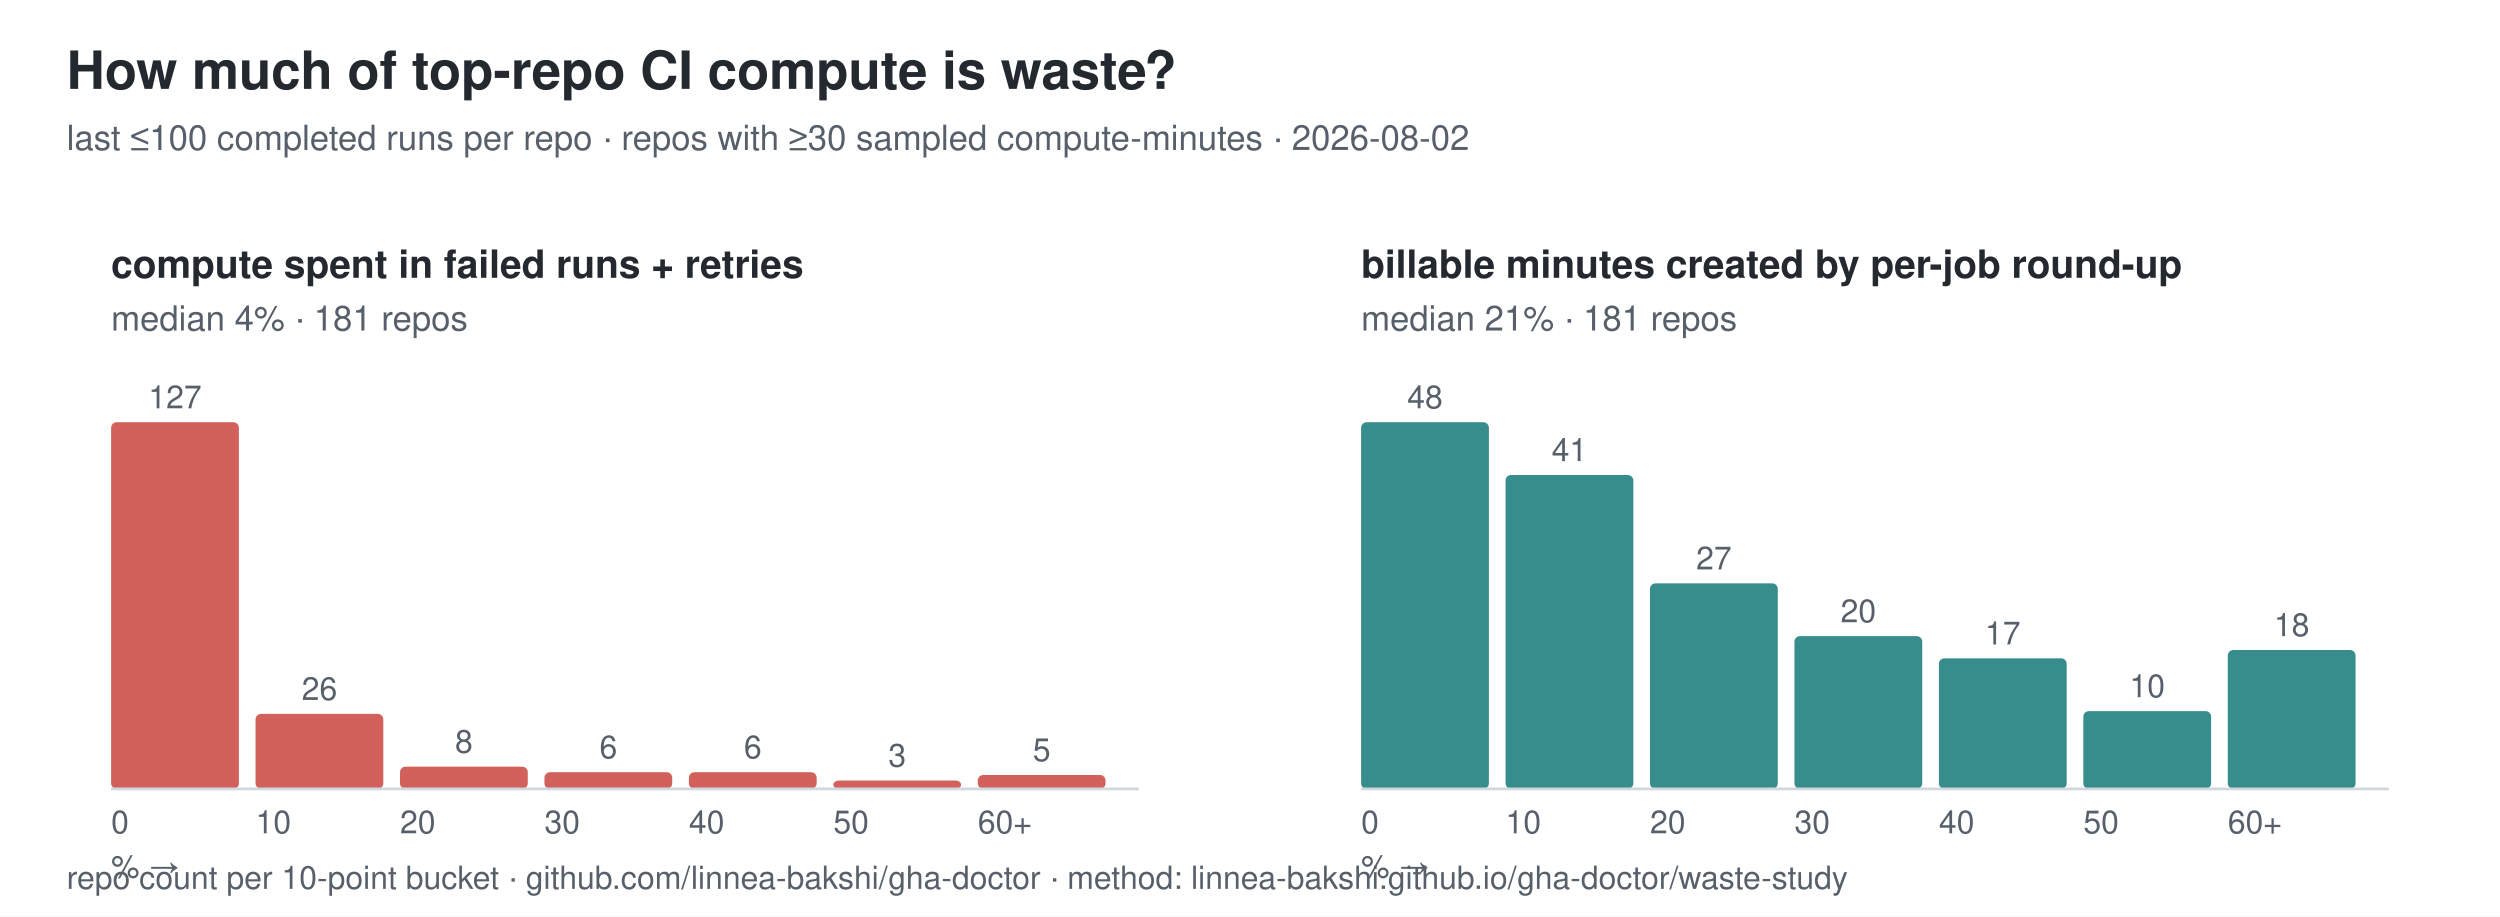
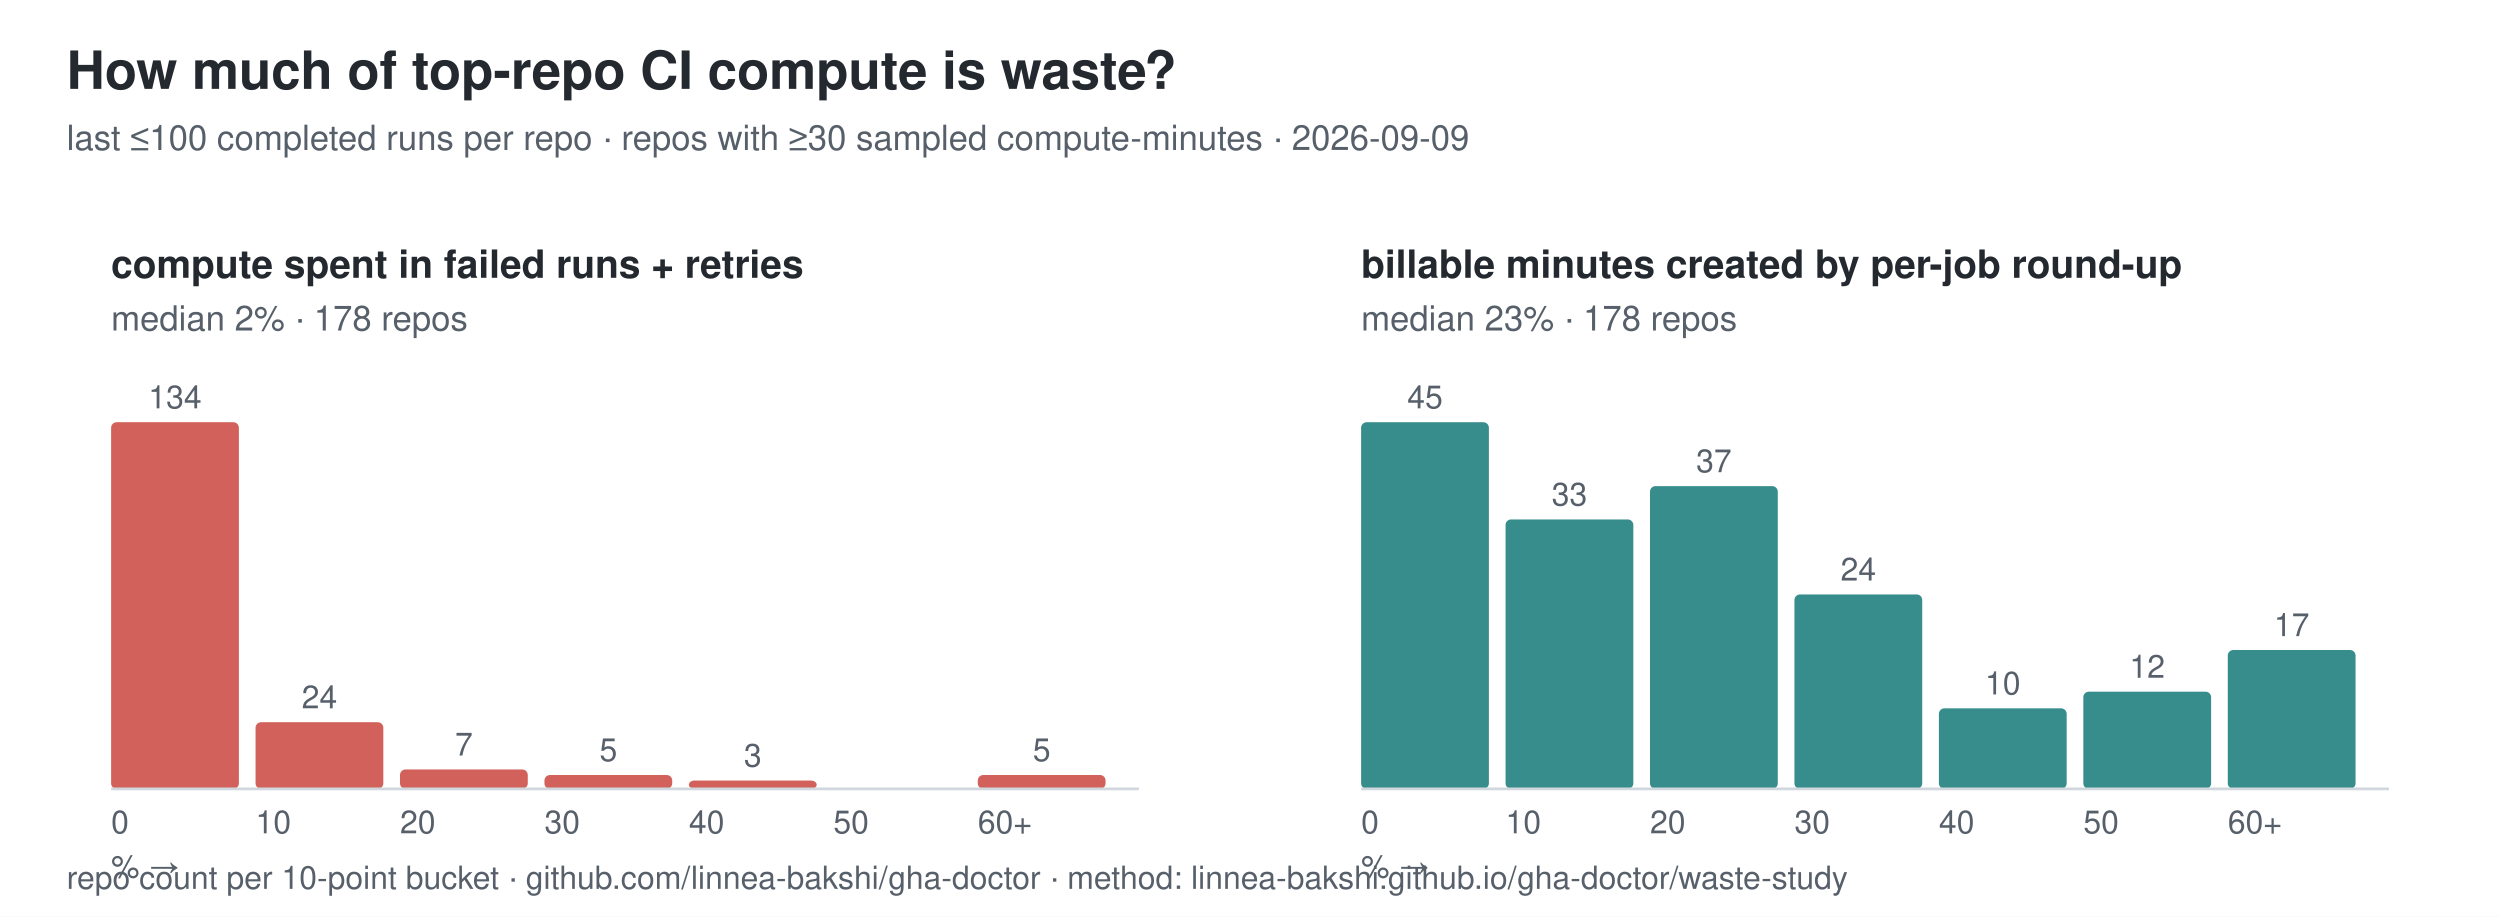
<svg xmlns="http://www.w3.org/2000/svg" width="900" height="330" viewBox="0 0 900 330" role="img" aria-label="Distribution of CI waste across top-starred GitHub repos">
  <style>text{font-family:-apple-system,"Segoe UI",Helvetica,Arial,sans-serif}.t{font-size:19px;font-weight:600;fill:#24292f}.pt{font-size:14px;font-weight:600;fill:#24292f}.s{font-size:12.5px;fill:#57606a}.n{font-size:11.5px;fill:#57606a}</style>
  <rect width="900" height="330" fill="#ffffff" />
  <text x="24" y="32" class="t">How much of top-repo CI compute is waste?</text>
-   <text x="24" y="54" class="s">last ≤100 completed runs per repo · repos with ≥30 sampled compute-minutes · 2026-08-02</text>
+   <text x="24" y="54" class="s">last ≤100 completed runs per repo · repos with ≥30 sampled compute-minutes · 2026-09-09</text>
  <text x="40" y="100" class="pt">compute spent in failed runs + retries</text>
-   <text x="40" y="119" class="s">median 4% · 181 repos</text>
+   <text x="40" y="119" class="s">median 2% · 178 repos</text>
  <rect x="40" y="152" width="46" height="132" rx="2" fill="#c9463d" fill-opacity="0.85" />
-   <text x="63" y="147" class="n" text-anchor="middle">127</text>
+   <text x="63" y="147" class="n" text-anchor="middle">134</text>
  <text x="40" y="300" class="n">0</text>
-   <rect x="92" y="257" width="46" height="27" rx="2" fill="#c9463d" fill-opacity="0.85" />
-   <text x="115" y="252" class="n" text-anchor="middle">26</text>
+   <rect x="92" y="260" width="46" height="24" rx="2" fill="#c9463d" fill-opacity="0.85" />
+   <text x="115" y="255" class="n" text-anchor="middle">24</text>
  <text x="92" y="300" class="n">10</text>
-   <rect x="144" y="276" width="46" height="8" rx="2" fill="#c9463d" fill-opacity="0.85" />
-   <text x="167" y="271" class="n" text-anchor="middle">8</text>
+   <rect x="144" y="277" width="46" height="7" rx="2" fill="#c9463d" fill-opacity="0.85" />
+   <text x="167" y="272" class="n" text-anchor="middle">7</text>
  <text x="144" y="300" class="n">20</text>
-   <rect x="196" y="278" width="46" height="6" rx="2" fill="#c9463d" fill-opacity="0.85" />
-   <text x="219" y="273" class="n" text-anchor="middle">6</text>
+   <rect x="196" y="279" width="46" height="5" rx="2" fill="#c9463d" fill-opacity="0.85" />
+   <text x="219" y="274" class="n" text-anchor="middle">5</text>
  <text x="196" y="300" class="n">30</text>
-   <rect x="248" y="278" width="46" height="6" rx="2" fill="#c9463d" fill-opacity="0.85" />
-   <text x="271" y="273" class="n" text-anchor="middle">6</text>
+   <rect x="248" y="281" width="46" height="3" rx="2" fill="#c9463d" fill-opacity="0.85" />
+   <text x="271" y="276" class="n" text-anchor="middle">3</text>
  <text x="248" y="300" class="n">40</text>
-   <rect x="300" y="281" width="46" height="3" rx="2" fill="#c9463d" fill-opacity="0.85" />
-   <text x="323" y="276" class="n" text-anchor="middle">3</text>
  <text x="300" y="300" class="n">50</text>
  <rect x="352" y="279" width="46" height="5" rx="2" fill="#c9463d" fill-opacity="0.85" />
  <text x="375" y="274" class="n" text-anchor="middle">5</text>
  <text x="352" y="300" class="n">60+</text>
  <line x1="40" y1="284" x2="410" y2="284" stroke="#d0d7de" />
  <text x="40" y="316" class="n">% →</text>
  <text x="490" y="100" class="pt">billable minutes created by per-job round-up</text>
-   <text x="490" y="119" class="s">median 21% · 181 repos</text>
+   <text x="490" y="119" class="s">median 23% · 178 repos</text>
  <rect x="490" y="152" width="46" height="132" rx="2" fill="#157878" fill-opacity="0.85" />
-   <text x="513" y="147" class="n" text-anchor="middle">48</text>
+   <text x="513" y="147" class="n" text-anchor="middle">45</text>
  <text x="490" y="300" class="n">0</text>
-   <rect x="542" y="171" width="46" height="113" rx="2" fill="#157878" fill-opacity="0.85" />
-   <text x="565" y="166" class="n" text-anchor="middle">41</text>
+   <rect x="542" y="187" width="46" height="97" rx="2" fill="#157878" fill-opacity="0.85" />
+   <text x="565" y="182" class="n" text-anchor="middle">33</text>
  <text x="542" y="300" class="n">10</text>
-   <rect x="594" y="210" width="46" height="74" rx="2" fill="#157878" fill-opacity="0.85" />
-   <text x="617" y="205" class="n" text-anchor="middle">27</text>
+   <rect x="594" y="175" width="46" height="109" rx="2" fill="#157878" fill-opacity="0.85" />
+   <text x="617" y="170" class="n" text-anchor="middle">37</text>
  <text x="594" y="300" class="n">20</text>
-   <rect x="646" y="229" width="46" height="55" rx="2" fill="#157878" fill-opacity="0.85" />
-   <text x="669" y="224" class="n" text-anchor="middle">20</text>
+   <rect x="646" y="214" width="46" height="70" rx="2" fill="#157878" fill-opacity="0.85" />
+   <text x="669" y="209" class="n" text-anchor="middle">24</text>
  <text x="646" y="300" class="n">30</text>
-   <rect x="698" y="237" width="46" height="47" rx="2" fill="#157878" fill-opacity="0.85" />
-   <text x="721" y="232" class="n" text-anchor="middle">17</text>
+   <rect x="698" y="255" width="46" height="29" rx="2" fill="#157878" fill-opacity="0.85" />
+   <text x="721" y="250" class="n" text-anchor="middle">10</text>
  <text x="698" y="300" class="n">40</text>
-   <rect x="750" y="256" width="46" height="28" rx="2" fill="#157878" fill-opacity="0.85" />
-   <text x="773" y="251" class="n" text-anchor="middle">10</text>
+   <rect x="750" y="249" width="46" height="35" rx="2" fill="#157878" fill-opacity="0.85" />
+   <text x="773" y="244" class="n" text-anchor="middle">12</text>
  <text x="750" y="300" class="n">50</text>
  <rect x="802" y="234" width="46" height="50" rx="2" fill="#157878" fill-opacity="0.85" />
-   <text x="825" y="229" class="n" text-anchor="middle">18</text>
+   <text x="825" y="229" class="n" text-anchor="middle">17</text>
  <text x="802" y="300" class="n">60+</text>
  <line x1="490" y1="284" x2="860" y2="284" stroke="#d0d7de" />
  <text x="490" y="316" class="n">% →</text>
  <text x="24" y="320" class="n">repo count per 10-point bucket · github.com/linnea-bakshi/gha-doctor · method: linnea-bakshi.github.io/gha-doctor/waste-study</text>
</svg>
